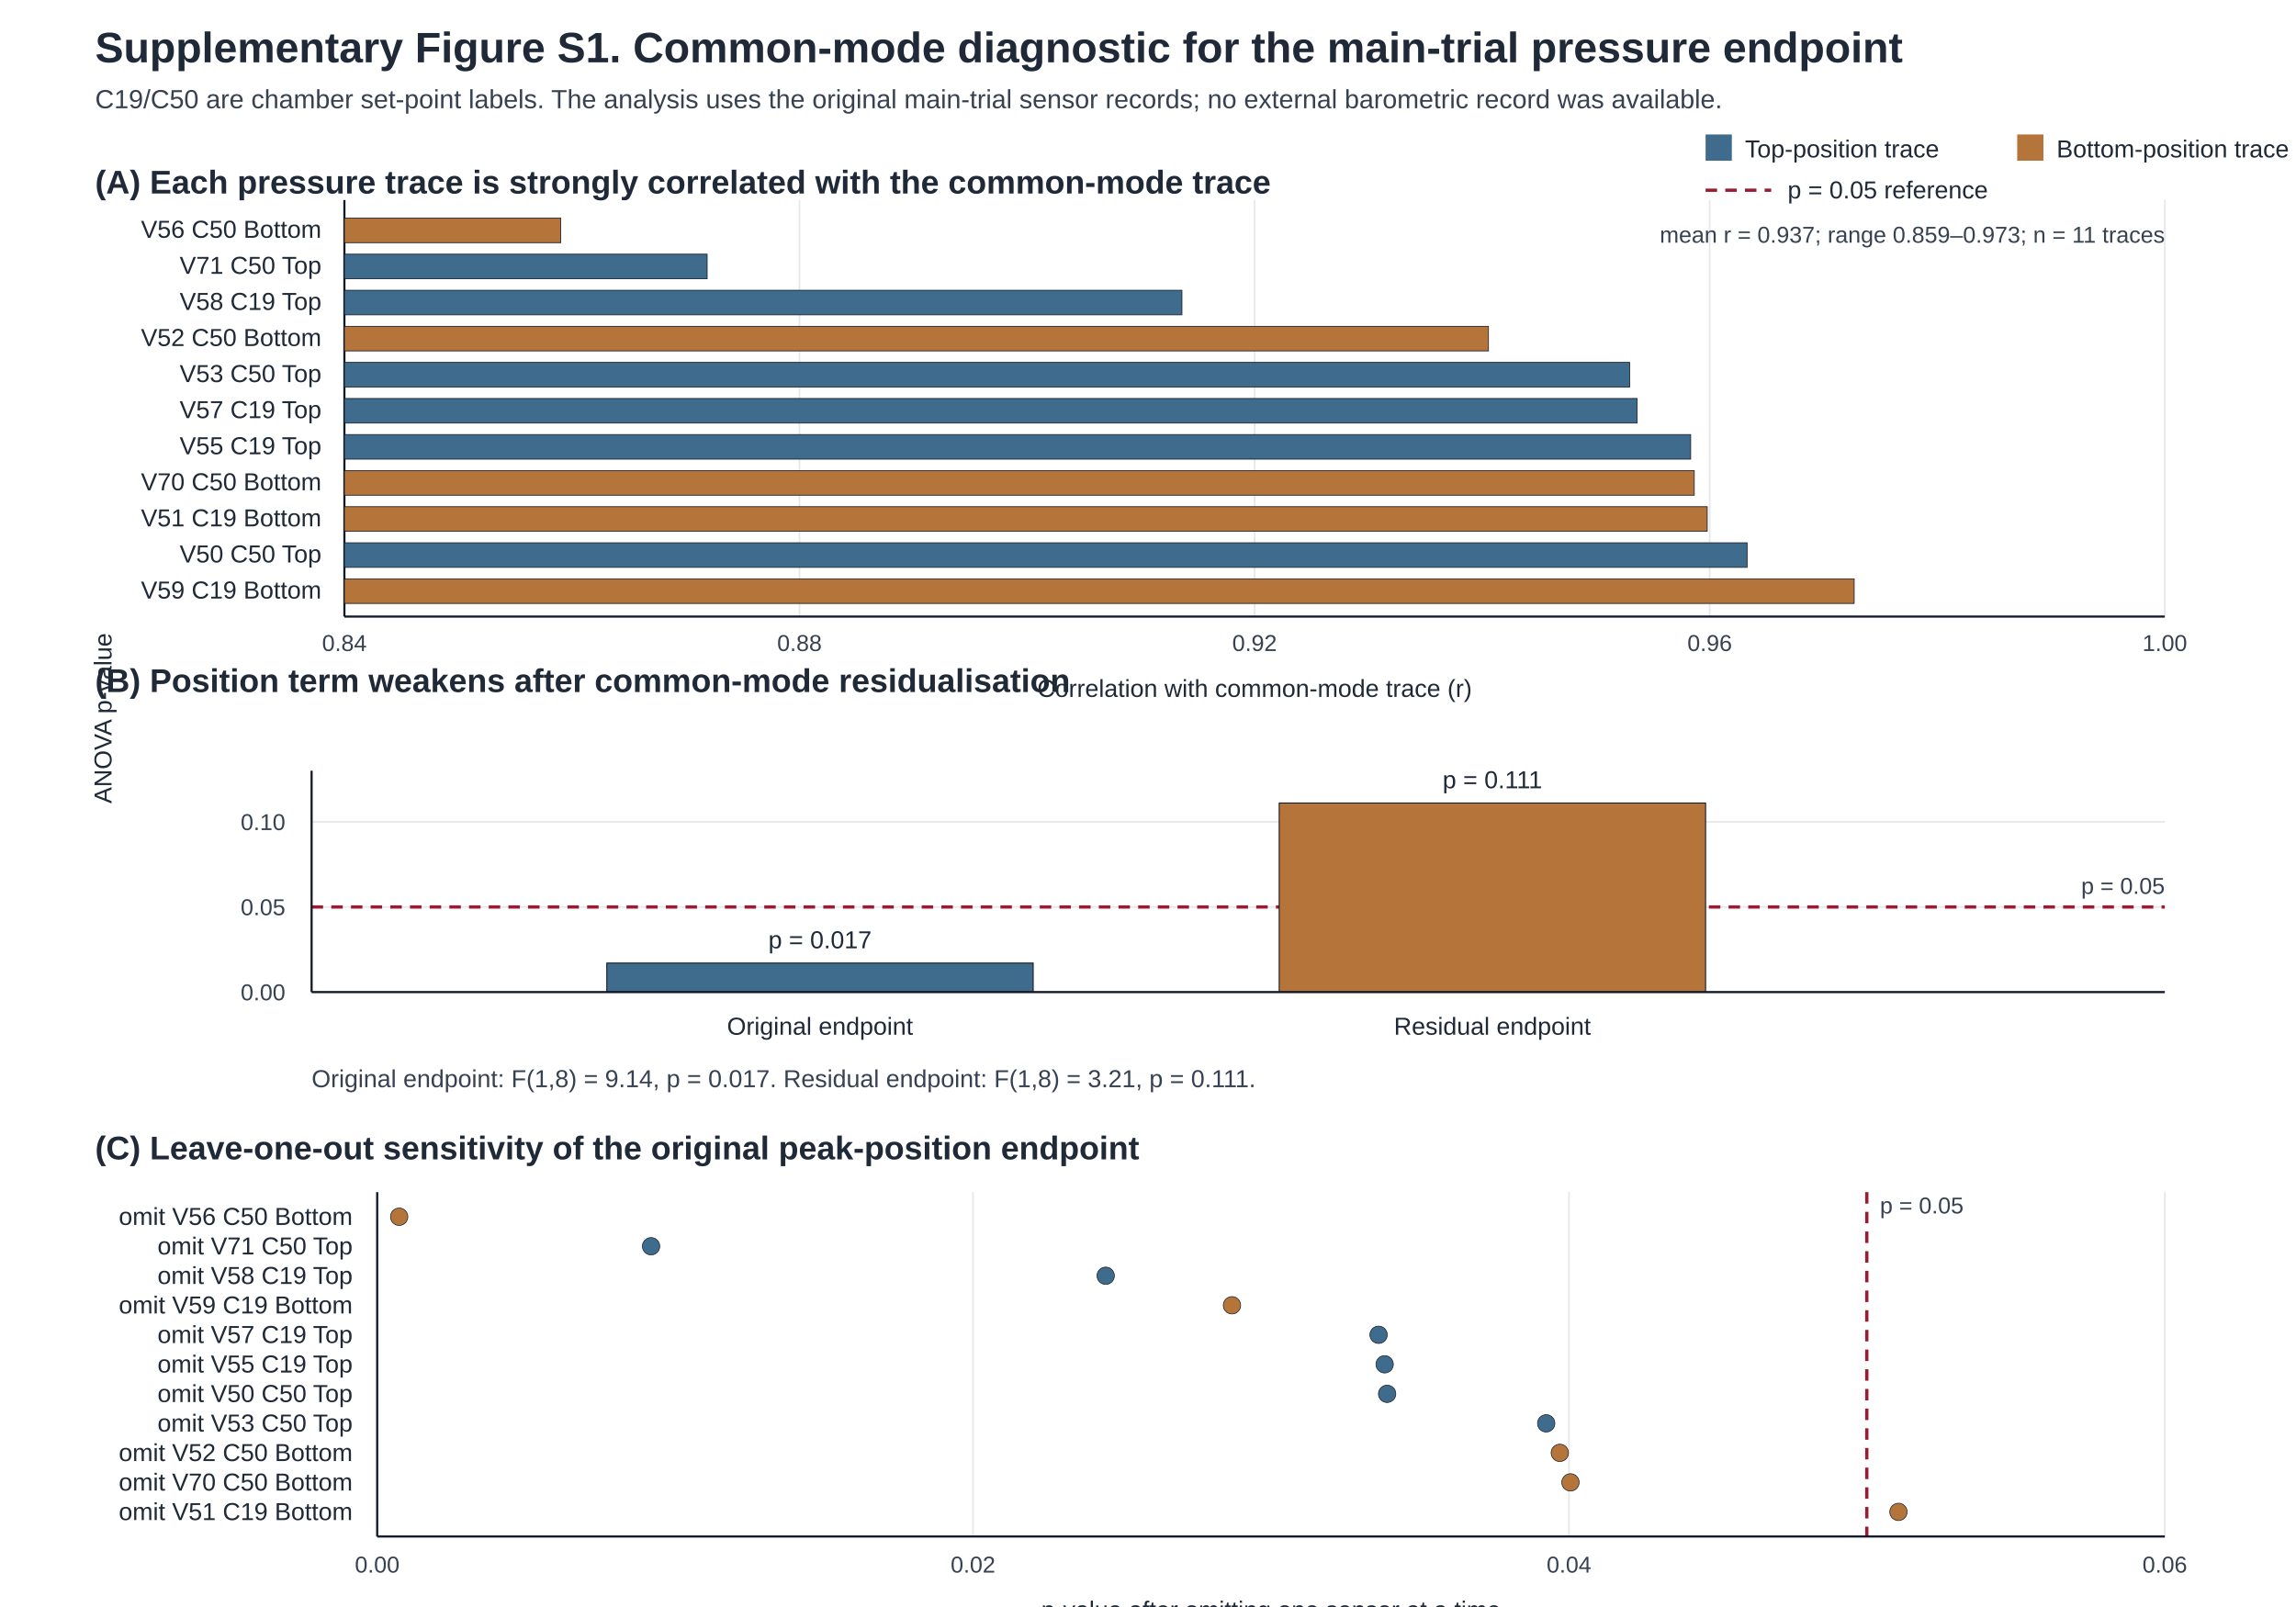
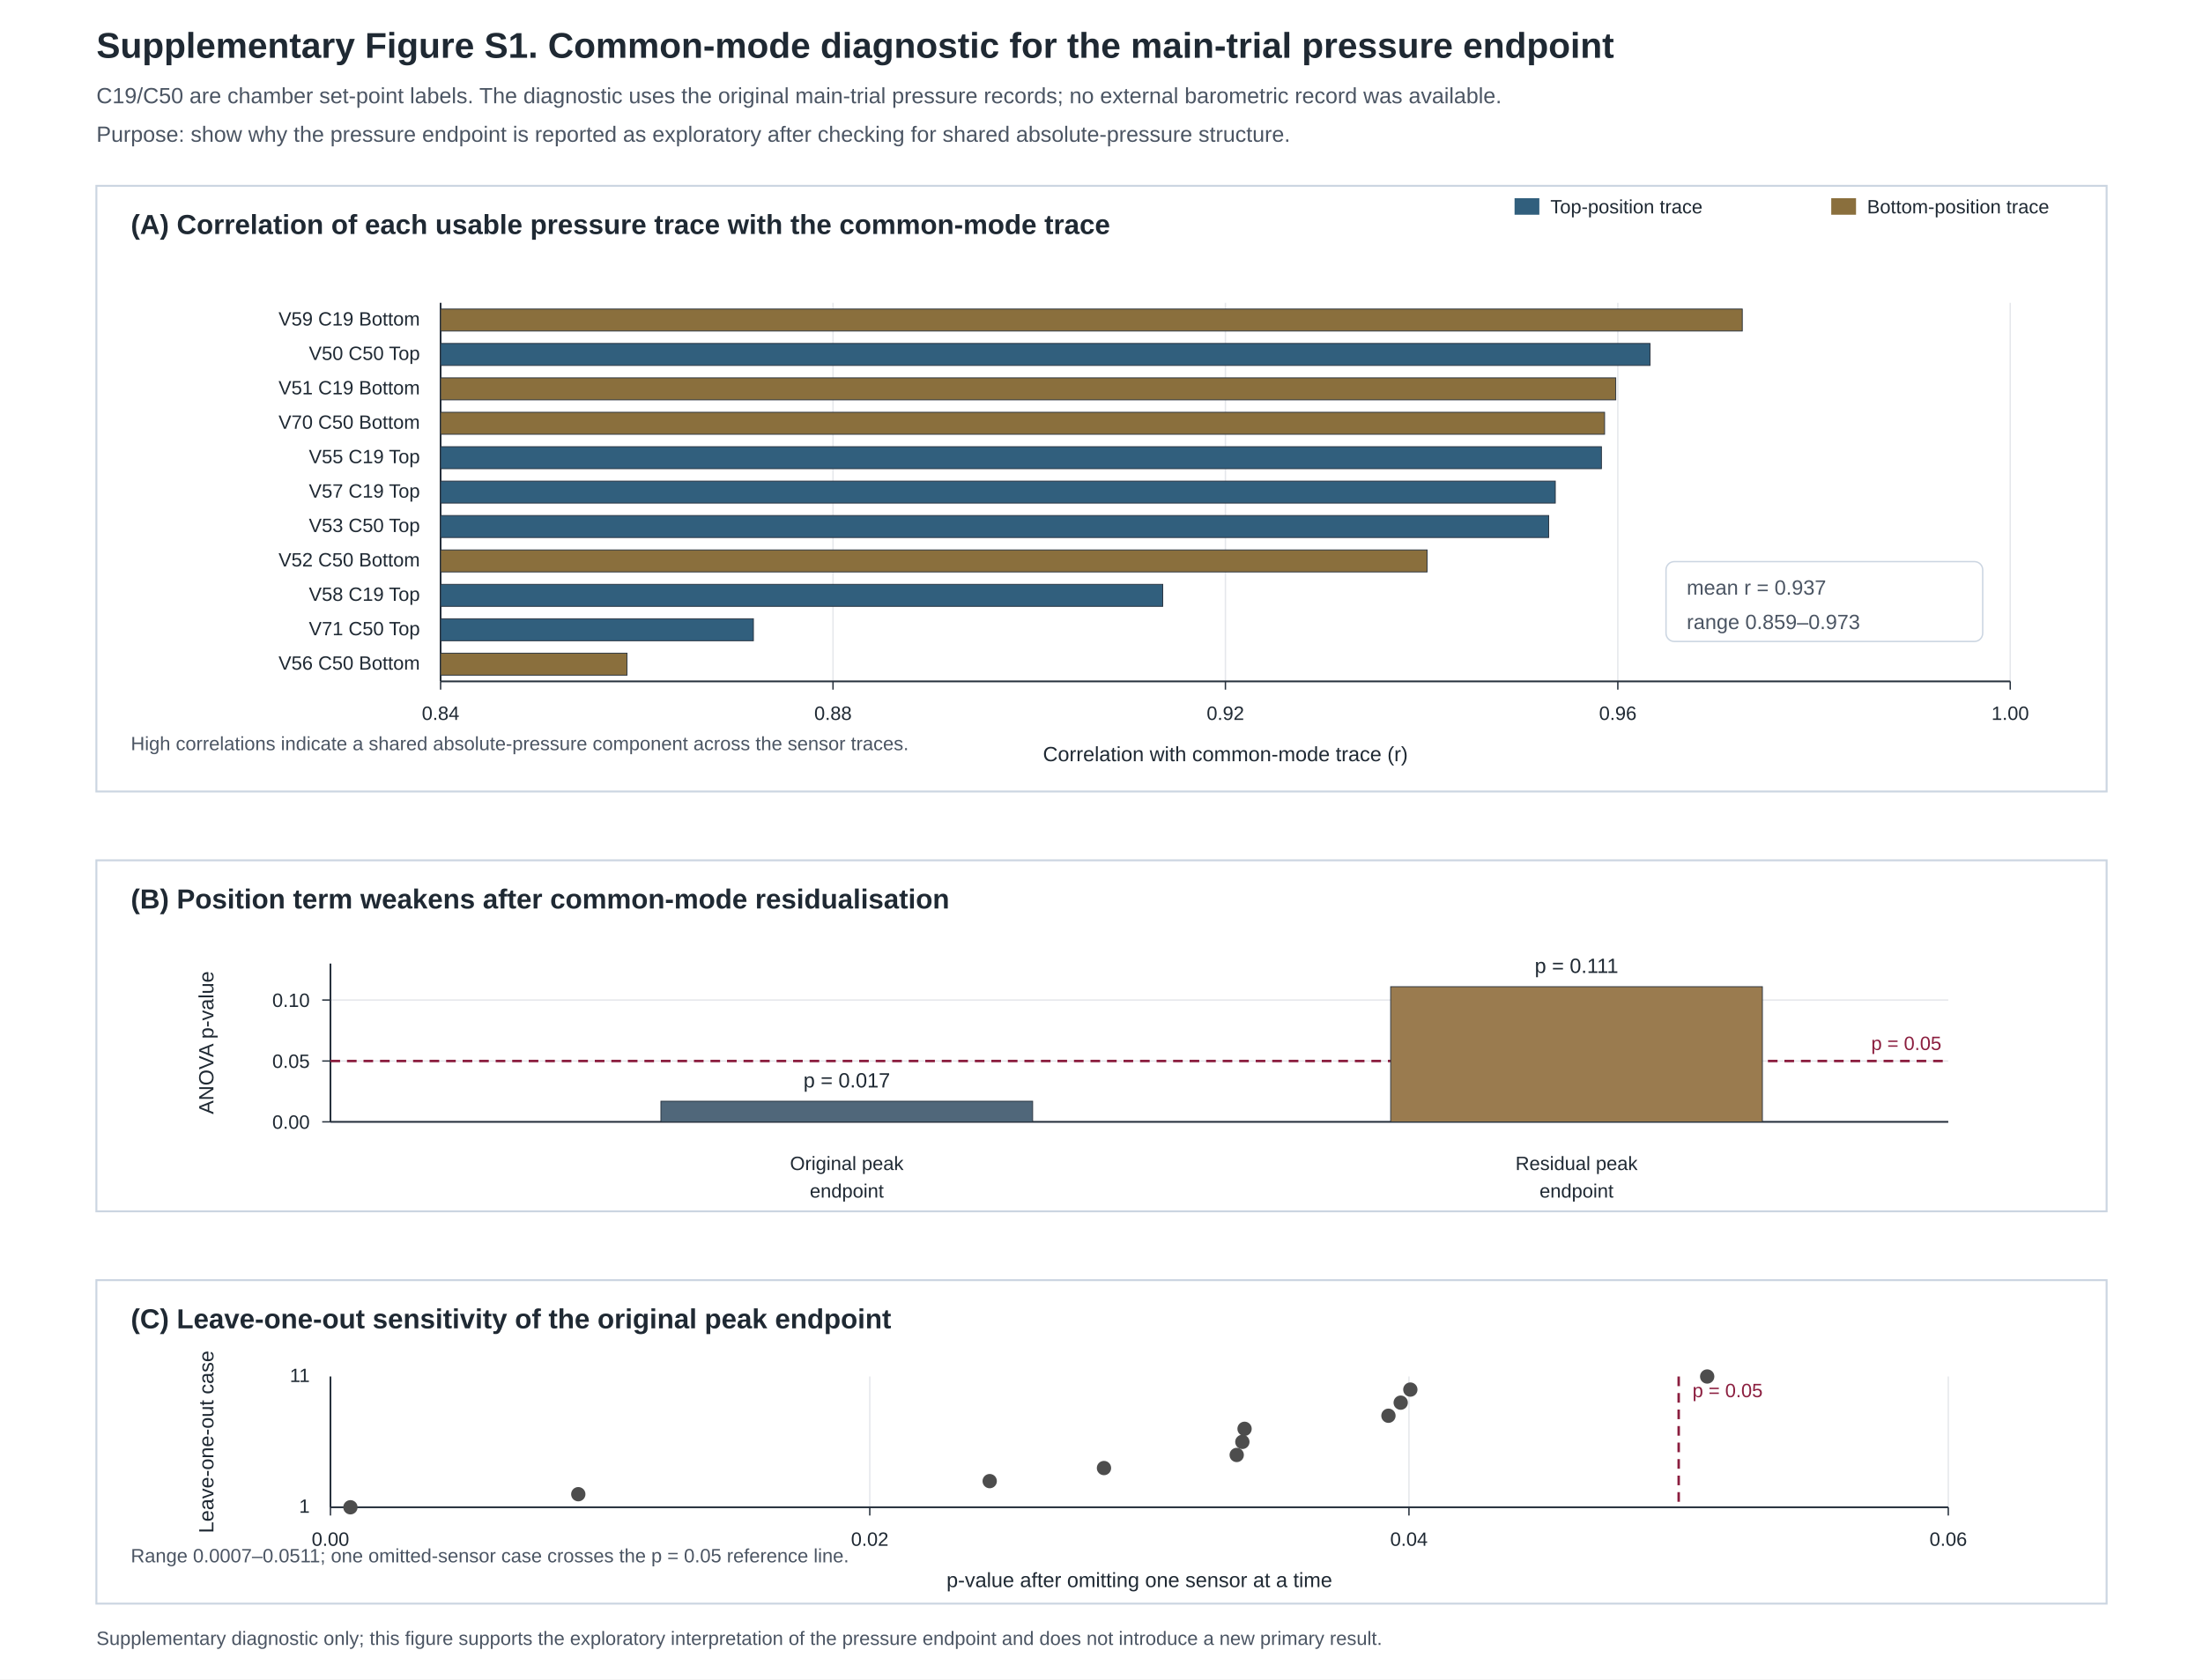
- <svg xmlns="http://www.w3.org/2000/svg" width="1400" height="980" viewBox="0 0 1400 980" role="img" aria-label="Supplementary Figure S1 common-mode pressure diagnostic">
-   <rect width="100%" height="100%" fill="white" />
-   <style>text{font-family:Arial,Helvetica,sans-serif;fill:#1F2937}.title{font-size:26px;font-weight:700}.sub{font-size:16px;fill:#374151}.panel{font-size:20px;font-weight:700}.axis{stroke:#111827;stroke-width:1.3}.grid{stroke:#E5E7EB;stroke-width:1}.tick{font-size:14px;fill:#374151}.label{font-size:15px}.small{font-size:14px;fill:#374151}.note{font-size:15px;fill:#374151}.legend{font-size:15px;fill:#1F2937}.thr{stroke:#9B1C31;stroke-width:2;stroke-dasharray:7 5}</style>
-   <text x="58" y="38" class="title">Supplementary Figure S1. Common-mode diagnostic for the main-trial pressure endpoint</text>
-   <text x="58" y="66" class="sub">C19/C50 are chamber set-point labels. The analysis uses the original main-trial sensor records; no external barometric record was available.</text>
-   <rect x="1040" y="82" width="16" height="16" fill="#3F6C8C" />
-   <text x="1064" y="96" class="legend">Top-position trace</text>
-   <rect x="1230" y="82" width="16" height="16" fill="#B5743A" />
-   <text x="1254" y="96" class="legend">Bottom-position trace</text>
-   <line x1="1040" y1="116" x2="1080" y2="116" class="thr" />
-   <text x="1090" y="121" class="legend">p = 0.05 reference</text>
-   <text x="58" y="118" class="panel">(A) Each pressure trace is strongly correlated with the common-mode trace</text>
-   <line x1="210.0" y1="122" x2="210.0" y2="376" class="grid" />
-   <text x="210.0" y="397" text-anchor="middle" class="tick">0.84</text>
-   <line x1="487.5" y1="122" x2="487.5" y2="376" class="grid" />
-   <text x="487.5" y="397" text-anchor="middle" class="tick">0.88</text>
-   <line x1="765.0" y1="122" x2="765.0" y2="376" class="grid" />
-   <text x="765.0" y="397" text-anchor="middle" class="tick">0.92</text>
-   <line x1="1042.5" y1="122" x2="1042.5" y2="376" class="grid" />
-   <text x="1042.5" y="397" text-anchor="middle" class="tick">0.96</text>
-   <line x1="1320.0" y1="122" x2="1320.0" y2="376" class="grid" />
-   <text x="1320.0" y="397" text-anchor="middle" class="tick">1.00</text>
-   <line x1="210" y1="376" x2="1320" y2="376" class="axis" />
-   <line x1="210" y1="122" x2="210" y2="376" class="axis" />
-   <text x="196" y="145" text-anchor="end" class="label">V56 C50 Bottom</text>
-   <rect x="210" y="133" width="131.9" height="15" fill="#B5743A" stroke="#111827" stroke-width="0.45" />
-   <text x="196" y="167" text-anchor="end" class="label">V71 C50 Top</text>
-   <rect x="210" y="155" width="221.2" height="15" fill="#3F6C8C" stroke="#111827" stroke-width="0.45" />
-   <text x="196" y="189" text-anchor="end" class="label">V58 C19 Top</text>
-   <rect x="210" y="177" width="510.7" height="15" fill="#3F6C8C" stroke="#111827" stroke-width="0.45" />
-   <text x="196" y="211" text-anchor="end" class="label">V52 C50 Bottom</text>
-   <rect x="210" y="199" width="697.6" height="15" fill="#B5743A" stroke="#111827" stroke-width="0.45" />
-   <text x="196" y="233" text-anchor="end" class="label">V53 C50 Top</text>
-   <rect x="210" y="221" width="783.7" height="15" fill="#3F6C8C" stroke="#111827" stroke-width="0.45" />
-   <text x="196" y="255" text-anchor="end" class="label">V57 C19 Top</text>
-   <rect x="210" y="243" width="788.2" height="15" fill="#3F6C8C" stroke="#111827" stroke-width="0.45" />
-   <text x="196" y="277" text-anchor="end" class="label">V55 C19 Top</text>
-   <rect x="210" y="265" width="820.9" height="15" fill="#3F6C8C" stroke="#111827" stroke-width="0.45" />
-   <text x="196" y="299" text-anchor="end" class="label">V70 C50 Bottom</text>
-   <rect x="210" y="287" width="823.1" height="15" fill="#B5743A" stroke="#111827" stroke-width="0.45" />
-   <text x="196" y="321" text-anchor="end" class="label">V51 C19 Bottom</text>
-   <rect x="210" y="309" width="831.0" height="15" fill="#B5743A" stroke="#111827" stroke-width="0.45" />
-   <text x="196" y="343" text-anchor="end" class="label">V50 C50 Top</text>
-   <rect x="210" y="331" width="855.3" height="15" fill="#3F6C8C" stroke="#111827" stroke-width="0.45" />
-   <text x="196" y="365" text-anchor="end" class="label">V59 C19 Bottom</text>
-   <rect x="210" y="353" width="920.6" height="15" fill="#B5743A" stroke="#111827" stroke-width="0.45" />
-   <text x="765.0" y="425" text-anchor="middle" class="label">Correlation with common-mode trace (r)</text>
-   <text x="1320" y="148" text-anchor="end" class="small">mean r = 0.937; range 0.859–0.973; n = 11 traces</text>
-   <text x="58" y="422" class="panel">(B) Position term weakens after common-mode residualisation</text>
-   <line x1="190" y1="605.0" x2="1320" y2="605.0" class="grid" />
-   <text x="174" y="610.0" text-anchor="end" class="tick">0.00</text>
-   <line x1="190" y1="553.1" x2="1320" y2="553.1" class="grid" />
-   <text x="174" y="558.1" text-anchor="end" class="tick">0.05</text>
-   <line x1="190" y1="501.2" x2="1320" y2="501.2" class="grid" />
-   <text x="174" y="506.2" text-anchor="end" class="tick">0.10</text>
-   <line x1="190" y1="553.1" x2="1320" y2="553.1" class="thr" />
-   <text x="1320" y="545.1" text-anchor="end" class="small" fill="#9B1C31">p = 0.05</text>
-   <rect x="370" y="587.3" width="260" height="17.7" fill="#3F6C8C" stroke="#111827" stroke-width="0.6" />
-   <text x="500.0" y="578.3" text-anchor="middle" class="label">p = 0.017</text>
-   <text x="500.0" y="631" text-anchor="middle" class="label">Original endpoint</text>
-   <rect x="780" y="489.7" width="260" height="115.3" fill="#B5743A" stroke="#111827" stroke-width="0.6" />
-   <text x="910.0" y="480.7" text-anchor="middle" class="label">p = 0.111</text>
-   <text x="910.0" y="631" text-anchor="middle" class="label">Residual endpoint</text>
-   <line x1="190" y1="605" x2="1320" y2="605" class="axis" />
-   <line x1="190" y1="470" x2="190" y2="605" class="axis" />
-   <text x="68" y="490" transform="rotate(-90 68,490)" class="label">ANOVA p-value</text>
-   <text x="190" y="663" class="note">Original endpoint: F(1,8) = 9.14, p = 0.017. Residual endpoint: F(1,8) = 3.21, p = 0.111.</text>
-   <text x="58" y="707" class="panel">(C) Leave-one-out sensitivity of the original peak-position endpoint</text>
-   <line x1="230.0" y1="727" x2="230.0" y2="937" class="grid" />
-   <text x="230.0" y="959" text-anchor="middle" class="tick">0.00</text>
-   <line x1="593.3" y1="727" x2="593.3" y2="937" class="grid" />
-   <text x="593.3" y="959" text-anchor="middle" class="tick">0.02</text>
-   <line x1="956.7" y1="727" x2="956.7" y2="937" class="grid" />
-   <text x="956.7" y="959" text-anchor="middle" class="tick">0.04</text>
-   <line x1="1320.0" y1="727" x2="1320.0" y2="937" class="grid" />
-   <text x="1320.0" y="959" text-anchor="middle" class="tick">0.06</text>
-   <line x1="1138.3" y1="727" x2="1138.3" y2="937" class="thr" />
-   <text x="1146.3" y="740" class="small" fill="#9B1C31">p = 0.05</text>
-   <line x1="230" y1="937" x2="1320" y2="937" class="axis" />
-   <line x1="230" y1="727" x2="230" y2="937" class="axis" />
-   <text x="215" y="747" text-anchor="end" class="label">omit V56 C50 Bottom</text>
-   <circle cx="243.4" cy="742" r="5.3" fill="#B5743A" stroke="#111827" stroke-width="0.4" />
-   <text x="215" y="765" text-anchor="end" class="label">omit V71 C50 Top</text>
-   <circle cx="397.0" cy="760" r="5.3" fill="#3F6C8C" stroke="#111827" stroke-width="0.4" />
-   <text x="215" y="783" text-anchor="end" class="label">omit V58 C19 Top</text>
-   <circle cx="674.2" cy="778" r="5.3" fill="#3F6C8C" stroke="#111827" stroke-width="0.4" />
-   <text x="215" y="801" text-anchor="end" class="label">omit V59 C19 Bottom</text>
-   <circle cx="751.2" cy="796" r="5.3" fill="#B5743A" stroke="#111827" stroke-width="0.4" />
-   <text x="215" y="819" text-anchor="end" class="label">omit V57 C19 Top</text>
-   <circle cx="840.6" cy="814" r="5.3" fill="#3F6C8C" stroke="#111827" stroke-width="0.4" />
-   <text x="215" y="837" text-anchor="end" class="label">omit V55 C19 Top</text>
-   <circle cx="844.3" cy="832" r="5.3" fill="#3F6C8C" stroke="#111827" stroke-width="0.4" />
-   <text x="215" y="855" text-anchor="end" class="label">omit V50 C50 Top</text>
-   <circle cx="845.8" cy="850" r="5.3" fill="#3F6C8C" stroke="#111827" stroke-width="0.4" />
-   <text x="215" y="873" text-anchor="end" class="label">omit V53 C50 Top</text>
-   <circle cx="942.8" cy="868" r="5.3" fill="#3F6C8C" stroke="#111827" stroke-width="0.4" />
-   <text x="215" y="891" text-anchor="end" class="label">omit V52 C50 Bottom</text>
-   <circle cx="951.1" cy="886" r="5.3" fill="#B5743A" stroke="#111827" stroke-width="0.4" />
-   <text x="215" y="909" text-anchor="end" class="label">omit V70 C50 Bottom</text>
-   <circle cx="957.6" cy="904" r="5.3" fill="#B5743A" stroke="#111827" stroke-width="0.4" />
-   <text x="215" y="927" text-anchor="end" class="label">omit V51 C19 Bottom</text>
-   <circle cx="1157.6" cy="922" r="5.3" fill="#B5743A" stroke="#111827" stroke-width="0.4" />
-   <text x="775.0" y="987" text-anchor="middle" class="label">p-value after omitting one sensor at a time</text>
-   <text x="230" y="1015" class="note">Range 0.0007–0.0511; one omitted-sensor case crosses the p = 0.05 reference line.</text>
+ <svg xmlns="http://www.w3.org/2000/svg" width="1600" height="1220" viewBox="0 0 1600 1220" role="img" aria-label="Supplementary Figure S1 common-mode pressure diagnostic">
+   <rect x="0.0" y="0.0" width="1600.0" height="1220.0" fill="white" stroke="none" stroke-width="1.2" />
+   <text x="70.0" y="42.0" font-family="Arial, Helvetica, sans-serif" font-size="26" font-weight="700" text-anchor="start" fill="#1f2933">Supplementary Figure S1. Common-mode diagnostic for the main-trial pressure endpoint</text>
+   <text x="70.0" y="75.0" font-family="Arial, Helvetica, sans-serif" font-size="16" font-weight="400" text-anchor="start" fill="#4b5563">C19/C50 are chamber set-point labels. The diagnostic uses the original main-trial pressure records; no external barometric record was available.</text>
+   <text x="70.0" y="103.0" font-family="Arial, Helvetica, sans-serif" font-size="16" font-weight="400" text-anchor="start" fill="#4b5563">Purpose: show why the pressure endpoint is reported as exploratory after checking for shared absolute-pressure structure.</text>
+   <rect x="70.0" y="135.0" width="1460.0" height="440.0" fill="white" stroke="#cbd5e1" stroke-width="1.4" />
+   <rect x="70.0" y="625.0" width="1460.0" height="255.0" fill="white" stroke="#cbd5e1" stroke-width="1.4" />
+   <rect x="70.0" y="930.0" width="1460.0" height="235.0" fill="white" stroke="#cbd5e1" stroke-width="1.4" />
+   <text x="95.0" y="170.0" font-family="Arial, Helvetica, sans-serif" font-size="20" font-weight="700" text-anchor="start" fill="#1f2933">(A) Correlation of each usable pressure trace with the common-mode trace</text>
+   <rect x="1100.0" y="144.0" width="18.0" height="12.0" fill="#315f7d" stroke="none" stroke-width="1.2" />
+   <text x="1126.0" y="155.0" font-family="Arial, Helvetica, sans-serif" font-size="14" font-weight="400" text-anchor="start" fill="#1f2933">Top-position trace</text>
+   <rect x="1330.0" y="144.0" width="18.0" height="12.0" fill="#8a6f3d" stroke="none" stroke-width="1.2" />
+   <text x="1356.0" y="155.0" font-family="Arial, Helvetica, sans-serif" font-size="14" font-weight="400" text-anchor="start" fill="#1f2933">Bottom-position trace</text>
+   <line x1="320.0" y1="220.0" x2="320.0" y2="495.0" stroke="#e5e7eb" stroke-width="1" />
+   <line x1="320.0" y1="495.0" x2="320.0" y2="501.0" stroke="#27313d" stroke-width="1" />
+   <text x="320.0" y="523.0" font-family="Arial, Helvetica, sans-serif" font-size="14" font-weight="400" text-anchor="middle" fill="#1f2933">0.84</text>
+   <line x1="605.0" y1="220.0" x2="605.0" y2="495.0" stroke="#e5e7eb" stroke-width="1" />
+   <line x1="605.0" y1="495.0" x2="605.0" y2="501.0" stroke="#27313d" stroke-width="1" />
+   <text x="605.0" y="523.0" font-family="Arial, Helvetica, sans-serif" font-size="14" font-weight="400" text-anchor="middle" fill="#1f2933">0.88</text>
+   <line x1="890.0" y1="220.0" x2="890.0" y2="495.0" stroke="#e5e7eb" stroke-width="1" />
+   <line x1="890.0" y1="495.0" x2="890.0" y2="501.0" stroke="#27313d" stroke-width="1" />
+   <text x="890.0" y="523.0" font-family="Arial, Helvetica, sans-serif" font-size="14" font-weight="400" text-anchor="middle" fill="#1f2933">0.92</text>
+   <line x1="1175.0" y1="220.0" x2="1175.0" y2="495.0" stroke="#e5e7eb" stroke-width="1" />
+   <line x1="1175.0" y1="495.0" x2="1175.0" y2="501.0" stroke="#27313d" stroke-width="1" />
+   <text x="1175.0" y="523.0" font-family="Arial, Helvetica, sans-serif" font-size="14" font-weight="400" text-anchor="middle" fill="#1f2933">0.96</text>
+   <line x1="1460.0" y1="220.0" x2="1460.0" y2="495.0" stroke="#e5e7eb" stroke-width="1" />
+   <line x1="1460.0" y1="495.0" x2="1460.0" y2="501.0" stroke="#27313d" stroke-width="1" />
+   <text x="1460.0" y="523.0" font-family="Arial, Helvetica, sans-serif" font-size="14" font-weight="400" text-anchor="middle" fill="#1f2933">1.00</text>
+   <line x1="320.0" y1="495.0" x2="1460.0" y2="495.0" stroke="#27313d" stroke-width="1.3" />
+   <line x1="320.0" y1="220.0" x2="320.0" y2="495.0" stroke="#27313d" stroke-width="1.3" />
+   <text x="305.0" y="236.5" font-family="Arial, Helvetica, sans-serif" font-size="14" font-weight="400" text-anchor="end" fill="#1f2933">V59 C19 Bottom</text>
+   <rect x="320.0" y="224.5" width="945.4" height="16.0" fill="#8a6f3d" stroke="#27313d" stroke-width="0.6" />
+   <text x="305.0" y="261.5" font-family="Arial, Helvetica, sans-serif" font-size="14" font-weight="400" text-anchor="end" fill="#1f2933">V50 C50 Top</text>
+   <rect x="320.0" y="249.5" width="878.4" height="16.0" fill="#315f7d" stroke="#27313d" stroke-width="0.6" />
+   <text x="305.0" y="286.5" font-family="Arial, Helvetica, sans-serif" font-size="14" font-weight="400" text-anchor="end" fill="#1f2933">V51 C19 Bottom</text>
+   <rect x="320.0" y="274.5" width="853.5" height="16.0" fill="#8a6f3d" stroke="#27313d" stroke-width="0.6" />
+   <text x="305.0" y="311.5" font-family="Arial, Helvetica, sans-serif" font-size="14" font-weight="400" text-anchor="end" fill="#1f2933">V70 C50 Bottom</text>
+   <rect x="320.0" y="299.5" width="845.4" height="16.0" fill="#8a6f3d" stroke="#27313d" stroke-width="0.6" />
+   <text x="305.0" y="336.5" font-family="Arial, Helvetica, sans-serif" font-size="14" font-weight="400" text-anchor="end" fill="#1f2933">V55 C19 Top</text>
+   <rect x="320.0" y="324.5" width="843.1" height="16.0" fill="#315f7d" stroke="#27313d" stroke-width="0.6" />
+   <text x="305.0" y="361.5" font-family="Arial, Helvetica, sans-serif" font-size="14" font-weight="400" text-anchor="end" fill="#1f2933">V57 C19 Top</text>
+   <rect x="320.0" y="349.5" width="809.6" height="16.0" fill="#315f7d" stroke="#27313d" stroke-width="0.6" />
+   <text x="305.0" y="386.5" font-family="Arial, Helvetica, sans-serif" font-size="14" font-weight="400" text-anchor="end" fill="#1f2933">V53 C50 Top</text>
+   <rect x="320.0" y="374.5" width="804.8" height="16.0" fill="#315f7d" stroke="#27313d" stroke-width="0.6" />
+   <text x="305.0" y="411.5" font-family="Arial, Helvetica, sans-serif" font-size="14" font-weight="400" text-anchor="end" fill="#1f2933">V52 C50 Bottom</text>
+   <rect x="320.0" y="399.5" width="716.5" height="16.0" fill="#8a6f3d" stroke="#27313d" stroke-width="0.6" />
+   <text x="305.0" y="436.5" font-family="Arial, Helvetica, sans-serif" font-size="14" font-weight="400" text-anchor="end" fill="#1f2933">V58 C19 Top</text>
+   <rect x="320.0" y="424.5" width="524.5" height="16.0" fill="#315f7d" stroke="#27313d" stroke-width="0.6" />
+   <text x="305.0" y="461.5" font-family="Arial, Helvetica, sans-serif" font-size="14" font-weight="400" text-anchor="end" fill="#1f2933">V71 C50 Top</text>
+   <rect x="320.0" y="449.5" width="227.2" height="16.0" fill="#315f7d" stroke="#27313d" stroke-width="0.6" />
+   <text x="305.0" y="486.5" font-family="Arial, Helvetica, sans-serif" font-size="14" font-weight="400" text-anchor="end" fill="#1f2933">V56 C50 Bottom</text>
+   <rect x="320.0" y="474.5" width="135.4" height="16.0" fill="#8a6f3d" stroke="#27313d" stroke-width="0.6" />
+   <text x="890.0" y="553.0" font-family="Arial, Helvetica, sans-serif" font-size="15" font-weight="400" text-anchor="middle" fill="#1f2933">Correlation with common-mode trace (r)</text>
+   <rect x="1210.0" y="408.0" width="230.0" height="58.0" fill="#ffffff" stroke="#cbd5e1" stroke-width="1.0" rx="6" />
+   <text x="1225.0" y="432.0" font-family="Arial, Helvetica, sans-serif" font-size="15" font-weight="400" text-anchor="start" fill="#4b5563">mean r = 0.937</text>
+   <text x="1225.0" y="457.0" font-family="Arial, Helvetica, sans-serif" font-size="15" font-weight="400" text-anchor="start" fill="#4b5563">range 0.859–0.973</text>
+   <text x="95.0" y="545.0" font-family="Arial, Helvetica, sans-serif" font-size="14" font-weight="400" text-anchor="start" fill="#4b5563">High correlations indicate a shared absolute-pressure component across the sensor traces.</text>
+   <text x="95.0" y="660.0" font-family="Arial, Helvetica, sans-serif" font-size="20" font-weight="700" text-anchor="start" fill="#1f2933">(B) Position term weakens after common-mode residualisation</text>
+   <line x1="240.0" y1="815.0" x2="1415.0" y2="815.0" stroke="#e5e7eb" stroke-width="1" />
+   <line x1="234.0" y1="815.0" x2="240.0" y2="815.0" stroke="#27313d" stroke-width="1" />
+   <text x="225.0" y="820.0" font-family="Arial, Helvetica, sans-serif" font-size="14" font-weight="400" text-anchor="end" fill="#1f2933">0.00</text>
+   <line x1="240.0" y1="770.8" x2="1415.0" y2="770.8" stroke="#e5e7eb" stroke-width="1" />
+   <line x1="234.0" y1="770.8" x2="240.0" y2="770.8" stroke="#27313d" stroke-width="1" />
+   <text x="225.0" y="775.8" font-family="Arial, Helvetica, sans-serif" font-size="14" font-weight="400" text-anchor="end" fill="#1f2933">0.05</text>
+   <line x1="240.0" y1="726.5" x2="1415.0" y2="726.5" stroke="#e5e7eb" stroke-width="1" />
+   <line x1="234.0" y1="726.5" x2="240.0" y2="726.5" stroke="#27313d" stroke-width="1" />
+   <text x="225.0" y="731.5" font-family="Arial, Helvetica, sans-serif" font-size="14" font-weight="400" text-anchor="end" fill="#1f2933">0.10</text>
+   <line x1="240.0" y1="815.0" x2="1415.0" y2="815.0" stroke="#27313d" stroke-width="1.3" />
+   <line x1="240.0" y1="700.0" x2="240.0" y2="815.0" stroke="#27313d" stroke-width="1.3" />
+   <line x1="240.0" y1="770.8" x2="1415.0" y2="770.8" stroke="#8b1e3f" stroke-width="1.8" stroke-dasharray="7 5" />
+   <text x="1410.0" y="762.8" font-family="Arial, Helvetica, sans-serif" font-size="14" font-weight="400" text-anchor="end" fill="#8b1e3f">p = 0.05</text>
+   <rect x="480.0" y="800.0" width="270.0" height="15.0" fill="#50677a" stroke="#27313d" stroke-width="0.6" />
+   <text x="615.0" y="790.0" font-family="Arial, Helvetica, sans-serif" font-size="15" font-weight="400" text-anchor="middle" fill="#1f2933">p = 0.017</text>
+   <text x="615.0" y="850.0" font-family="Arial, Helvetica, sans-serif" font-size="14" font-weight="400" text-anchor="middle" fill="#1f2933">Original peak</text>
+   <text x="615.0" y="870.0" font-family="Arial, Helvetica, sans-serif" font-size="14" font-weight="400" text-anchor="middle" fill="#1f2933">endpoint</text>
+   <rect x="1010.0" y="716.8" width="270.0" height="98.2" fill="#9a7b4f" stroke="#27313d" stroke-width="0.6" />
+   <text x="1145.0" y="706.8" font-family="Arial, Helvetica, sans-serif" font-size="15" font-weight="400" text-anchor="middle" fill="#1f2933">p = 0.111</text>
+   <text x="1145.0" y="850.0" font-family="Arial, Helvetica, sans-serif" font-size="14" font-weight="400" text-anchor="middle" fill="#1f2933">Residual peak</text>
+   <text x="1145.0" y="870.0" font-family="Arial, Helvetica, sans-serif" font-size="14" font-weight="400" text-anchor="middle" fill="#1f2933">endpoint</text>
+   <text x="155.0" y="757.5" font-family="Arial, Helvetica, sans-serif" font-size="15" font-weight="400" text-anchor="middle" fill="#1f2933" transform="rotate(-90 155 757.5)">ANOVA p-value</text>
+   <text x="95.0" y="965.0" font-family="Arial, Helvetica, sans-serif" font-size="20" font-weight="700" text-anchor="start" fill="#1f2933">(C) Leave-one-out sensitivity of the original peak endpoint</text>
+   <line x1="240.0" y1="1000.0" x2="240.0" y2="1095.0" stroke="#e5e7eb" stroke-width="1" />
+   <line x1="240.0" y1="1095.0" x2="240.0" y2="1101.0" stroke="#27313d" stroke-width="1" />
+   <text x="240.0" y="1123.0" font-family="Arial, Helvetica, sans-serif" font-size="14" font-weight="400" text-anchor="middle" fill="#1f2933">0.00</text>
+   <line x1="631.7" y1="1000.0" x2="631.7" y2="1095.0" stroke="#e5e7eb" stroke-width="1" />
+   <line x1="631.7" y1="1095.0" x2="631.7" y2="1101.0" stroke="#27313d" stroke-width="1" />
+   <text x="631.7" y="1123.0" font-family="Arial, Helvetica, sans-serif" font-size="14" font-weight="400" text-anchor="middle" fill="#1f2933">0.02</text>
+   <line x1="1023.3" y1="1000.0" x2="1023.3" y2="1095.0" stroke="#e5e7eb" stroke-width="1" />
+   <line x1="1023.3" y1="1095.0" x2="1023.3" y2="1101.0" stroke="#27313d" stroke-width="1" />
+   <text x="1023.3" y="1123.0" font-family="Arial, Helvetica, sans-serif" font-size="14" font-weight="400" text-anchor="middle" fill="#1f2933">0.04</text>
+   <line x1="1415.0" y1="1000.0" x2="1415.0" y2="1095.0" stroke="#e5e7eb" stroke-width="1" />
+   <line x1="1415.0" y1="1095.0" x2="1415.0" y2="1101.0" stroke="#27313d" stroke-width="1" />
+   <text x="1415.0" y="1123.0" font-family="Arial, Helvetica, sans-serif" font-size="14" font-weight="400" text-anchor="middle" fill="#1f2933">0.06</text>
+   <line x1="240.0" y1="1095.0" x2="1415.0" y2="1095.0" stroke="#27313d" stroke-width="1.3" />
+   <line x1="240.0" y1="1000.0" x2="240.0" y2="1095.0" stroke="#27313d" stroke-width="1.3" />
+   <line x1="1219.2" y1="1000.0" x2="1219.2" y2="1095.0" stroke="#8b1e3f" stroke-width="1.8" stroke-dasharray="7 5" />
+   <text x="1229.2" y="1015.0" font-family="Arial, Helvetica, sans-serif" font-size="14" font-weight="400" text-anchor="start" fill="#8b1e3f">p = 0.05</text>
+   <circle cx="254.5" cy="1095.0" r="5.2" fill="#4d4d4d" />
+   <circle cx="420.0" cy="1085.5" r="5.2" fill="#4d4d4d" />
+   <circle cx="718.8" cy="1076.0" r="5.2" fill="#4d4d4d" />
+   <circle cx="801.8" cy="1066.5" r="5.2" fill="#4d4d4d" />
+   <circle cx="898.2" cy="1057.0" r="5.2" fill="#4d4d4d" />
+   <circle cx="902.3" cy="1047.5" r="5.2" fill="#4d4d4d" />
+   <circle cx="903.9" cy="1038.0" r="5.2" fill="#4d4d4d" />
+   <circle cx="1008.4" cy="1028.5" r="5.2" fill="#4d4d4d" />
+   <circle cx="1017.3" cy="1019.0" r="5.2" fill="#4d4d4d" />
+   <circle cx="1024.3" cy="1009.5" r="5.2" fill="#4d4d4d" />
+   <circle cx="1239.9" cy="1000.0" r="5.2" fill="#4d4d4d" />
+   <text x="225.0" y="1099.0" font-family="Arial, Helvetica, sans-serif" font-size="14" font-weight="400" text-anchor="end" fill="#1f2933">1</text>
+   <text x="225.0" y="1004.0" font-family="Arial, Helvetica, sans-serif" font-size="14" font-weight="400" text-anchor="end" fill="#1f2933">11</text>
+   <text x="155.0" y="1047.5" font-family="Arial, Helvetica, sans-serif" font-size="15" font-weight="400" text-anchor="middle" fill="#1f2933" transform="rotate(-90 155 1047.5)">Leave-one-out case</text>
+   <text x="827.5" y="1153.0" font-family="Arial, Helvetica, sans-serif" font-size="15" font-weight="400" text-anchor="middle" fill="#1f2933">p-value after omitting one sensor at a time</text>
+   <text x="95.0" y="1135.0" font-family="Arial, Helvetica, sans-serif" font-size="14" font-weight="400" text-anchor="start" fill="#4b5563">Range 0.0007–0.0511; one omitted-sensor case crosses the p = 0.05 reference line.</text>
+   <text x="70.0" y="1195.0" font-family="Arial, Helvetica, sans-serif" font-size="14" font-weight="400" text-anchor="start" fill="#4b5563">Supplementary diagnostic only; this figure supports the exploratory interpretation of the pressure endpoint and does not introduce a new primary result.</text>
</svg>
